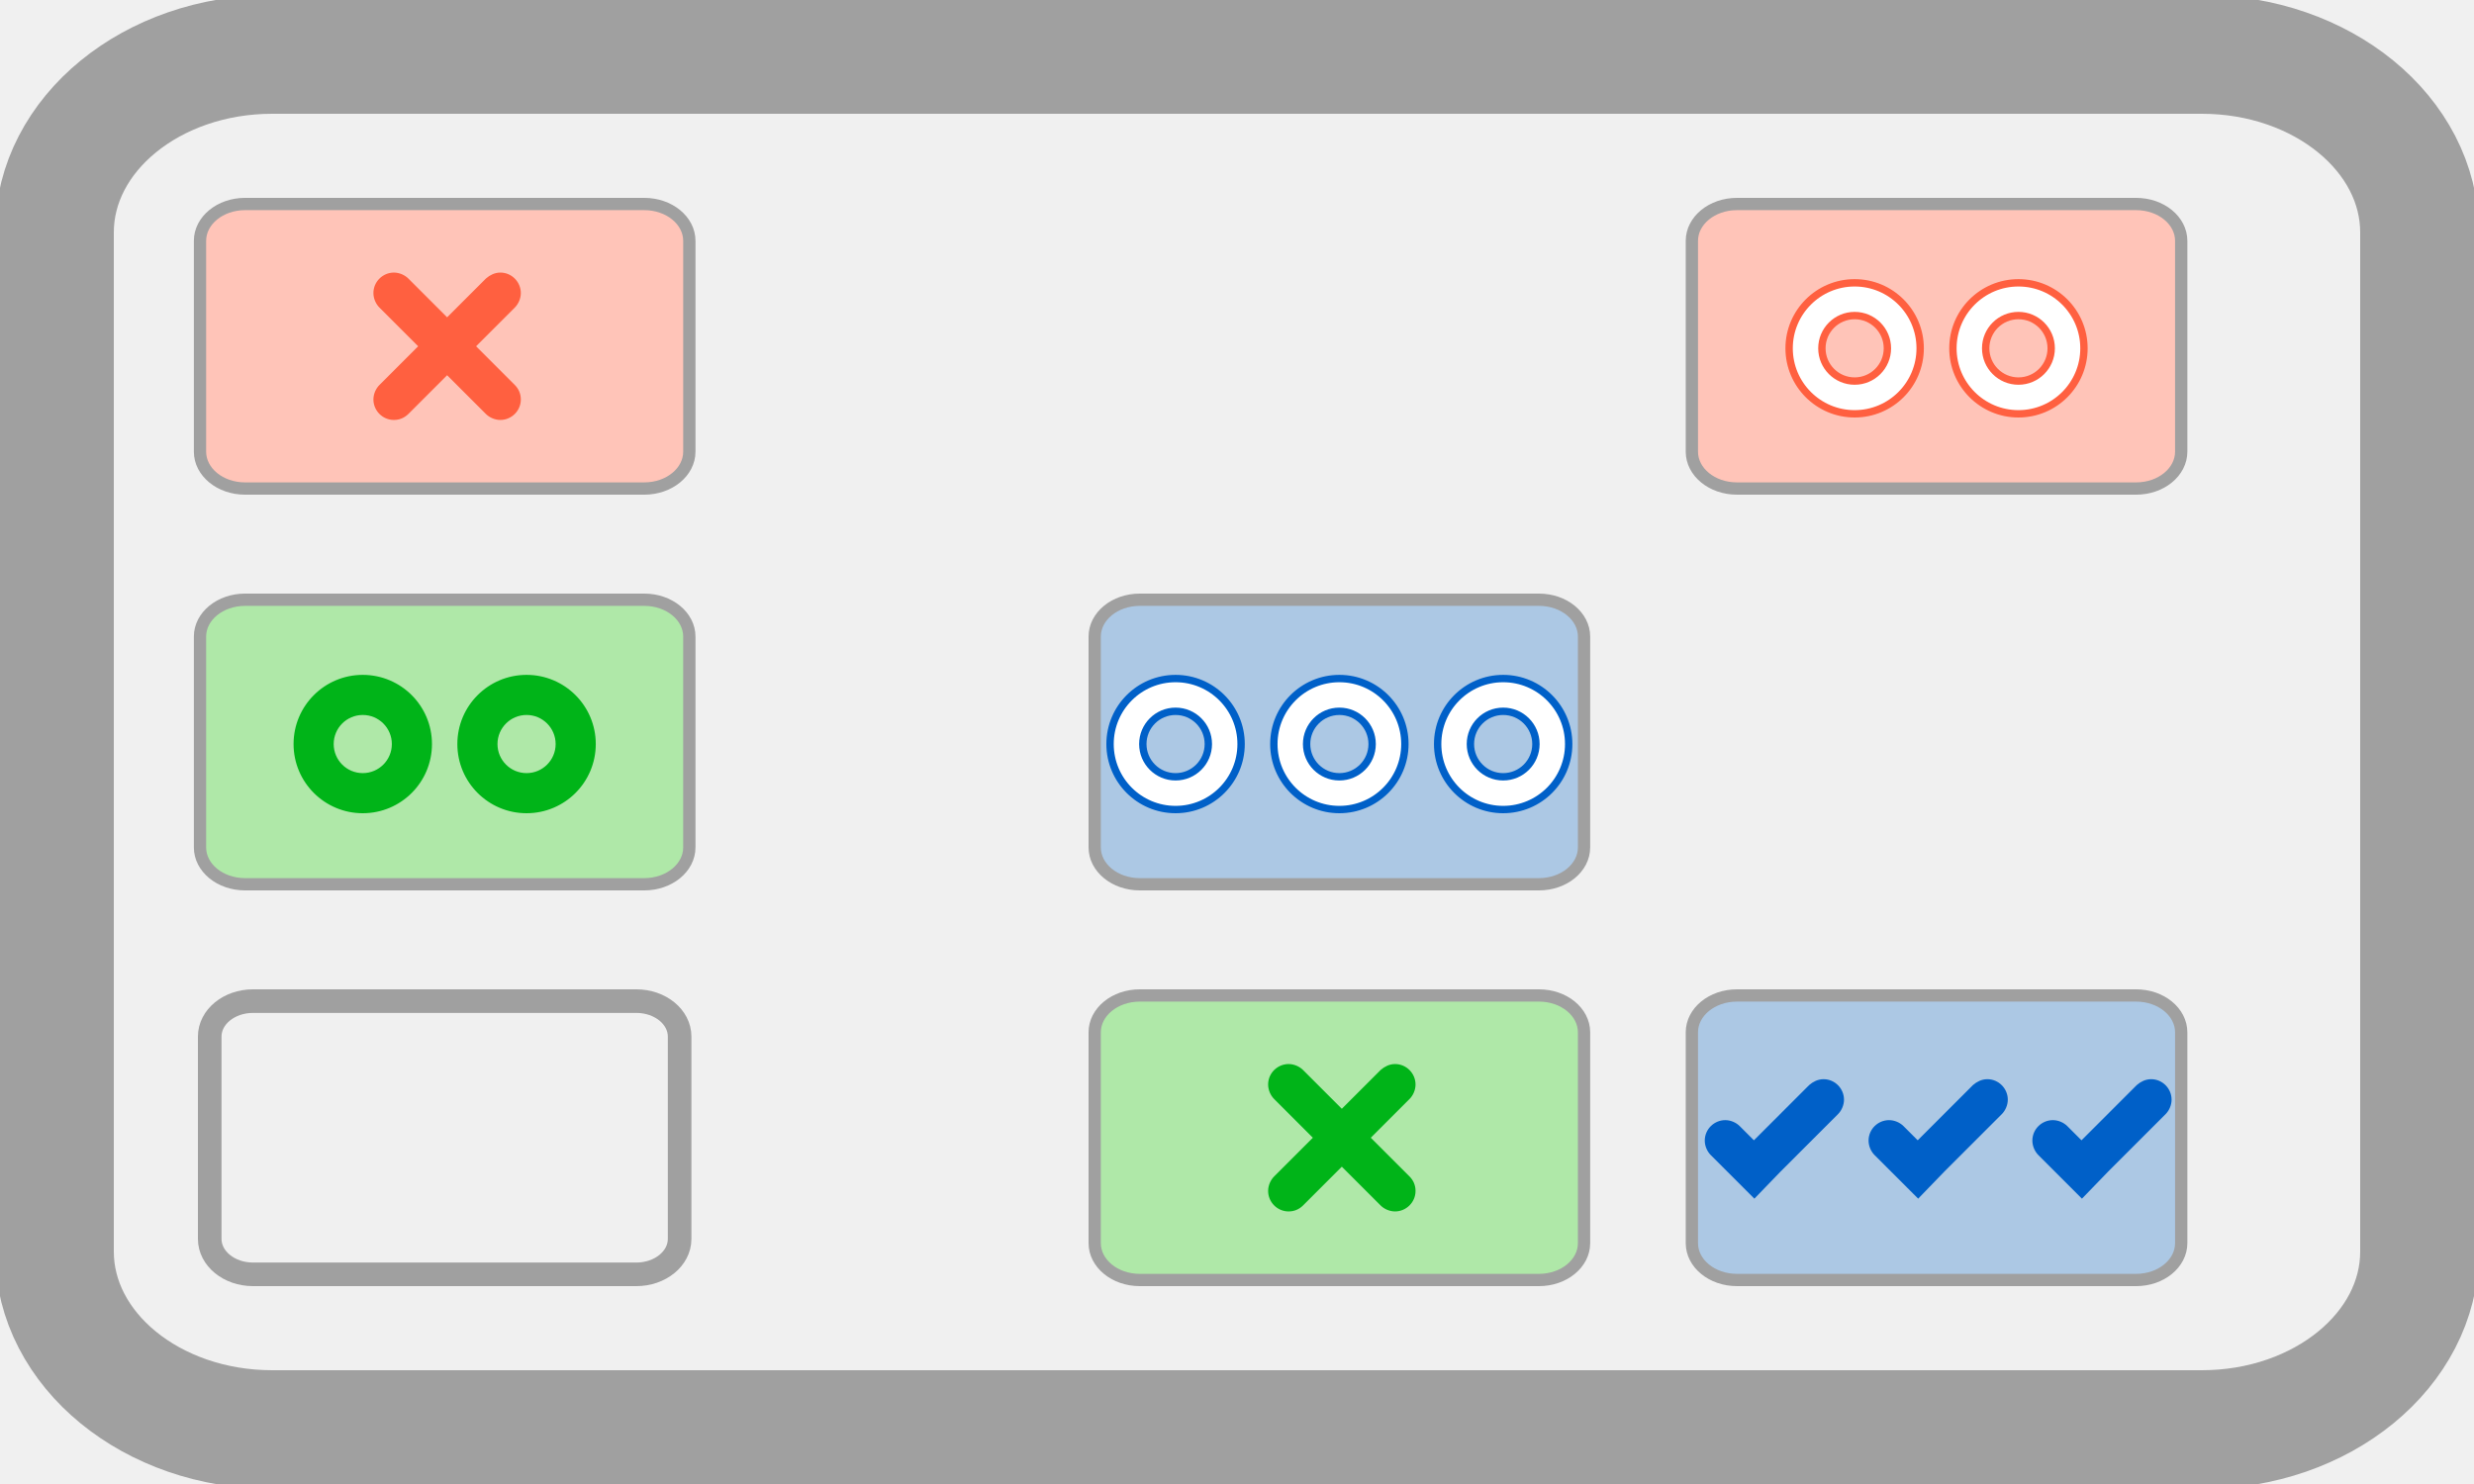
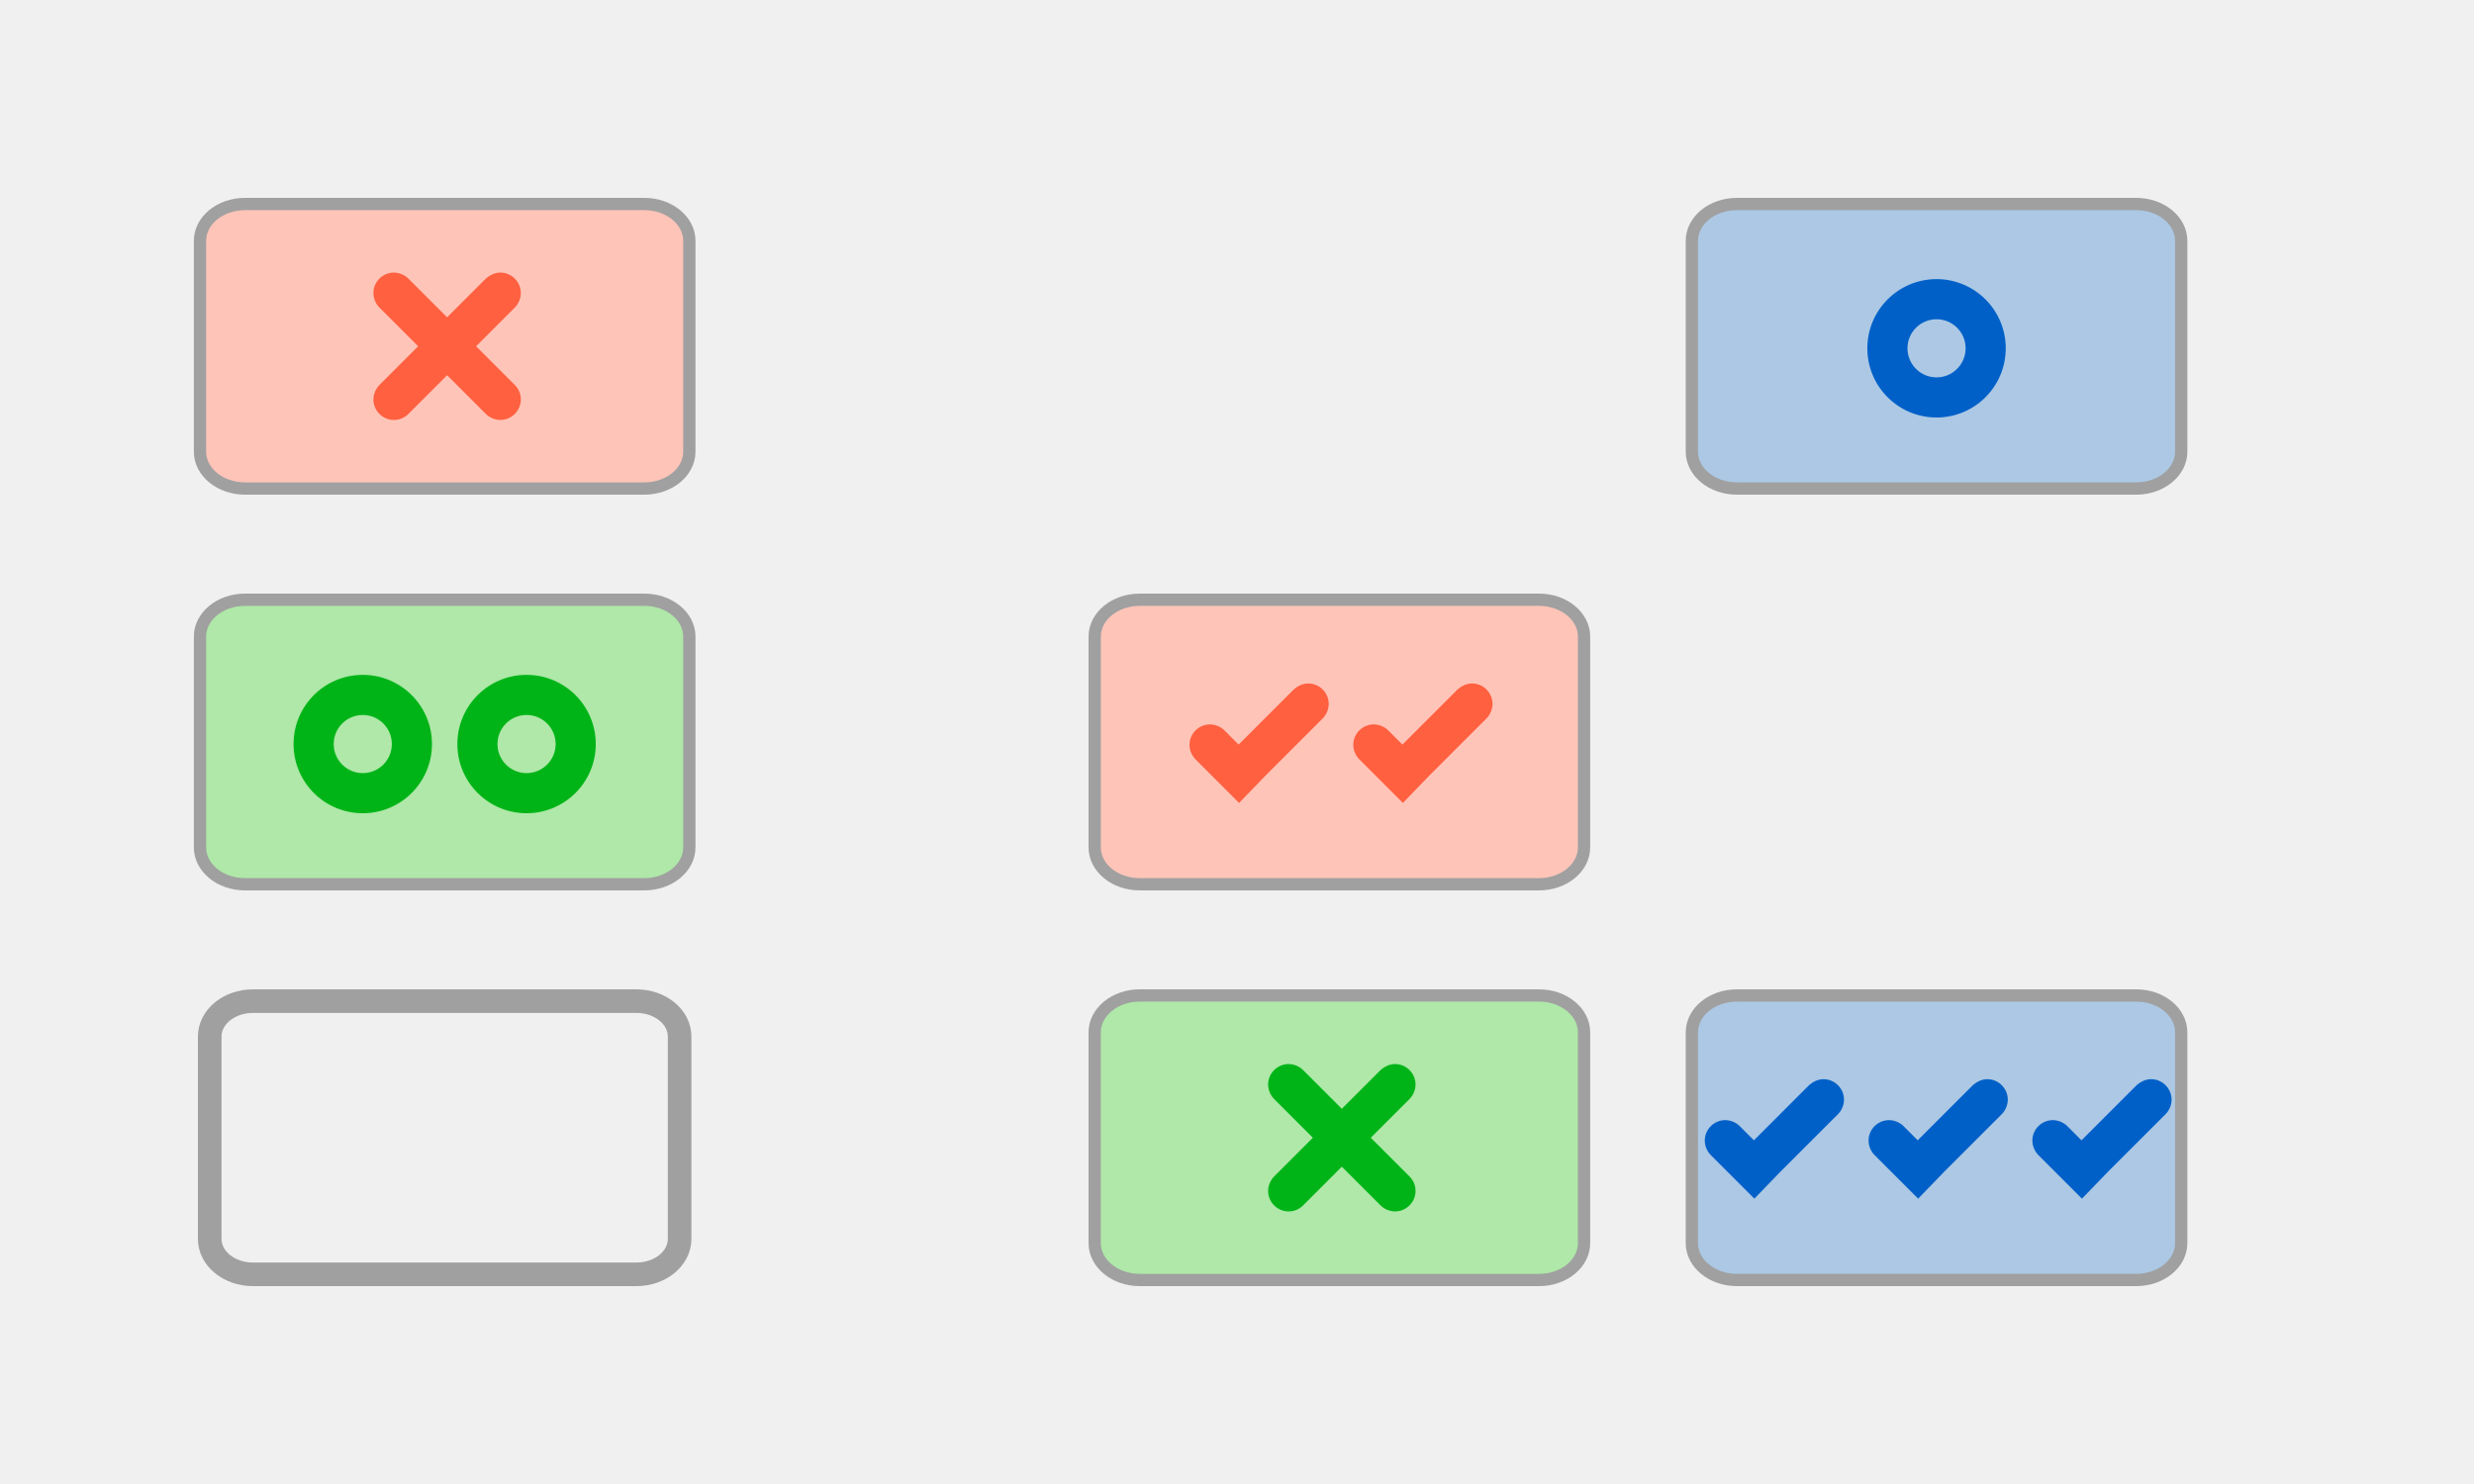
<svg xmlns="http://www.w3.org/2000/svg" version="1.0" width="125" height="75" id="svg3001">
  <defs id="defs3009" />
-   <g transform="matrix(1, 0, 0, 1, 0, 0)" id="g3003">
-     <rect width="119.5" height="69.5" rx="11" ry="9" x="2.75" y="2.75" style="fill:#F0F0F0;stroke:#A0A0A0;stroke-width:6;" id="rect3005" />
+   <g id="g3003">
+     <rect width="119.5" height="69.5" rx="11" ry="0" x="2.75" y="2.75" id="rect3005" style="fill:#f0f0f0;stroke:none" />
  </g>
  <g transform="matrix(0.1986755,0,0,0.1986755,10.04967,10.04967)" id="g3392">
-     <rect width="119.5" height="69.5" rx="11" ry="9" x="2.75" y="2.75" style="fill:#f0f0f0;stroke:#a0a0a0;stroke-width:6" id="rect3394" />
+     <rect width="119.5" height="69.5" rx="11" ry="9" x="2.75" y="2.75" id="rect3394" style="fill:#f0f0f0;stroke:#a0a0a0;stroke-width:6" />
  </g>
  <g transform="matrix(0.1986755,0,0,0.1986755,10.04967,30.04967)" id="g3392-0">
-     <rect width="119.5" height="69.5" rx="11" ry="9" x="2.75" y="2.75" style="fill:#f0f0f0;stroke:#a0a0a0;stroke-width:6" id="rect3394-9" />
+     <rect width="119.5" height="69.5" rx="11" ry="9" x="2.75" y="2.75" id="rect3394-9" style="fill:#f0f0f0;stroke:#a0a0a0;stroke-width:6" />
  </g>
  <g transform="matrix(0.1986755,0,0,0.1986755,10.04967,50.04967)" id="g3392-9">
-     <rect width="119.5" height="69.5" rx="11" ry="9" x="2.75" y="2.75" style="fill:#f0f0f0;stroke:#a0a0a0;stroke-width:6" id="rect3394-8" />
+     <rect width="119.5" height="69.5" rx="11" ry="9" x="2.75" y="2.75" id="rect3394-8" style="fill:#f0f0f0;stroke:#a0a0a0;stroke-width:6" />
  </g>
-   <g id="g3758" transform="matrix(0.2068966,0,0,0.2068966,84.91379,9.741379)">
-     <rect id="rect3760" style="fill:#ffc4b8;stroke:#a0a0a0;stroke-width:3" y="2.75" x="2.75" ry="9" rx="11" height="69.5" width="119.5" />
-     <circle id="circle3762" style="fill:#ffffff;stroke:#ff6040;stroke-width:1.8" r="16" cy="38" cx="42.5" d="m 58.5,38 c 0,8.837 -7.163,16 -16,16 -8.837,0 -16,-7.163 -16,-16 0,-8.837 7.163,-16 16,-16 8.837,0 16,7.163 16,16 z" />
-     <circle id="circle3764" style="fill:#ffc4b8;stroke:#ff6040;stroke-width:1.8" r="8" cy="38" cx="42.5" d="m 50.5,38 c 0,4.418 -3.582,8 -8,8 -4.418,0 -8,-3.582 -8,-8 0,-4.418 3.582,-8 8,-8 4.418,0 8,3.582 8,8 z" />
-     <circle id="circle3766" style="fill:#ffffff;stroke:#ff6040;stroke-width:1.8" r="16" cy="38" cx="82.5" d="m 98.5,38 c 0,8.837 -7.163,16 -16,16 -8.837,0 -16,-7.163 -16,-16 0,-8.837 7.163,-16 16,-16 8.837,0 16,7.163 16,16 z" />
-     <circle id="circle3768" style="fill:#ffc4b8;stroke:#ff6040;stroke-width:1.8" r="8" cy="38" cx="82.5" d="m 90.5,38 c 0,4.418 -3.582,8 -8,8 -4.418,0 -8,-3.582 -8,-8 0,-4.418 3.582,-8 8,-8 4.418,0 8,3.582 8,8 z" />
+   <g transform="matrix(0.2068966,0,0,0.2068966,84.91379,9.741379)" id="g4014">
+     <rect width="119.5" height="69.5" rx="11" ry="9" x="2.75" y="2.75" id="rect4016" style="fill:#acc8e4;stroke:#a0a0a0;stroke-width:3" />
+     <circle cx="62.5" cy="38" r="16" id="circle4018" style="fill:#0060c8;stroke:#0060c8;stroke-width:1.8" />
+     <circle cx="62.5" cy="38" r="8" id="circle4020" style="fill:#acc8e4;stroke:#0060c8;stroke-width:1.8" />
  </g>
-   <g id="g4297" transform="matrix(0.2068966,0,0,0.2068966,84.91379,49.74138)">
-     <rect id="rect4299" style="fill:#acc8e4;stroke:#a0a0a0;stroke-width:3" y="2.75" x="2.75" ry="9" rx="11" height="69.5" width="119.5" />
-     <path id="path4301" style="fill:#0060c8;stroke:#0060c8;stroke-width:1.8" transform="translate(-4.5,-25)" d="m 22.5,76.1 -5.9,-5.9 -4.1,-4.1 c -0.7,-0.7 -1.2,-1.8 -1.2,-2.9 0,-2.3 1.9,-4.1 4.1,-4.1 1.1,0 2.2,0.5 2.9,1.2 l 4.1,4.1 14.1,-14.1 c 0.8,-0.7 1.8,-1.2 2.9,-1.2 2.3,0 4.1,1.9 4.1,4.1 0,1.1 -0.5,2.2 -1.2,2.9 l -14.1,14.1 -5.7,5.9 z" />
-     <path id="path4303" style="fill:#0060c8;stroke:#0060c8;stroke-width:1.8" transform="translate(35.5,-25)" d="m 22.5,76.1 -5.9,-5.9 -4.1,-4.1 c -0.7,-0.7 -1.2,-1.8 -1.2,-2.9 0,-2.3 1.9,-4.1 4.1,-4.1 1.1,0 2.2,0.5 2.9,1.2 l 4.1,4.1 14.1,-14.1 c 0.8,-0.7 1.8,-1.2 2.9,-1.2 2.3,0 4.1,1.9 4.1,4.1 0,1.1 -0.5,2.2 -1.2,2.9 l -14.1,14.1 -5.7,5.9 z" />
-     <path id="path4305" style="fill:#0060c8;stroke:#0060c8;stroke-width:1.8" transform="translate(75.5,-25)" d="m 22.5,76.1 -5.9,-5.9 -4.1,-4.1 c -0.7,-0.7 -1.2,-1.8 -1.2,-2.9 0,-2.3 1.9,-4.1 4.1,-4.1 1.1,0 2.2,0.5 2.9,1.2 l 4.1,4.1 14.1,-14.1 c 0.8,-0.7 1.8,-1.2 2.9,-1.2 2.3,0 4.1,1.9 4.1,4.1 0,1.1 -0.5,2.2 -1.2,2.9 l -14.1,14.1 -5.7,5.9 z" />
+   <g transform="matrix(0.2068966,0,0,0.2068966,84.91379,49.74138)" id="g4297">
+     <rect width="119.5" height="69.5" rx="11" ry="9" x="2.75" y="2.75" id="rect4299" style="fill:#acc8e4;stroke:#a0a0a0;stroke-width:3" />
+     <path d="m 22.5,76.1 -5.9,-5.9 -4.1,-4.1 c -0.7,-0.7 -1.2,-1.8 -1.2,-2.9 0,-2.3 1.9,-4.1 4.1,-4.1 1.1,0 2.2,0.5 2.9,1.2 l 4.1,4.1 14.1,-14.1 c 0.8,-0.7 1.8,-1.2 2.9,-1.2 2.3,0 4.1,1.9 4.1,4.1 0,1.1 -0.5,2.2 -1.2,2.9 l -14.1,14.1 -5.7,5.9 z" transform="translate(-4.5,-25)" id="path4301" style="fill:#0060c8;stroke:#0060c8;stroke-width:1.8" />
+     <path d="m 22.5,76.1 -5.9,-5.9 -4.1,-4.1 c -0.7,-0.7 -1.2,-1.8 -1.2,-2.9 0,-2.3 1.9,-4.1 4.1,-4.1 1.1,0 2.2,0.5 2.9,1.2 l 4.1,4.1 14.1,-14.1 c 0.8,-0.7 1.8,-1.2 2.9,-1.2 2.3,0 4.1,1.9 4.1,4.1 0,1.1 -0.5,2.2 -1.2,2.9 l -14.1,14.1 -5.7,5.9 z" transform="translate(35.5,-25)" id="path4303" style="fill:#0060c8;stroke:#0060c8;stroke-width:1.8" />
+     <path d="m 22.5,76.1 -5.9,-5.9 -4.1,-4.1 c -0.7,-0.7 -1.2,-1.8 -1.2,-2.9 0,-2.3 1.9,-4.1 4.1,-4.1 1.1,0 2.2,0.5 2.9,1.2 l 4.1,4.1 14.1,-14.1 c 0.8,-0.7 1.8,-1.2 2.9,-1.2 2.3,0 4.1,1.9 4.1,4.1 0,1.1 -0.5,2.2 -1.2,2.9 l -14.1,14.1 -5.7,5.9 z" transform="translate(75.5,-25)" id="path4305" style="fill:#0060c8;stroke:#0060c8;stroke-width:1.8" />
  </g>
-   <g id="g4581" transform="matrix(0.2068966,0,0,0.2068966,54.74138,29.74138)">
-     <rect id="rect4583" style="fill:#acc8e4;stroke:#a0a0a0;stroke-width:3" y="2.75" x="2.75" ry="9" rx="11" height="69.5" width="119.5" />
-     <circle id="circle4585" style="fill:#ffffff;stroke:#0060c8;stroke-width:1.8" r="16" cy="38" cx="22.5" d="m 38.5,38 c 0,8.837 -7.163,16 -16,16 -8.837,0 -16,-7.163 -16,-16 0,-8.837 7.163,-16 16,-16 8.837,0 16,7.163 16,16 z" />
-     <circle id="circle4587" style="fill:#acc8e4;stroke:#0060c8;stroke-width:1.8" r="8" cy="38" cx="22.5" d="m 30.5,38 c 0,4.418 -3.582,8 -8,8 -4.418,0 -8,-3.582 -8,-8 0,-4.418 3.582,-8 8,-8 4.418,0 8,3.582 8,8 z" />
-     <circle id="circle4589" style="fill:#ffffff;stroke:#0060c8;stroke-width:1.8" r="16" cy="38" cx="62.5" d="m 78.5,38 c 0,8.837 -7.163,16 -16,16 -8.837,0 -16,-7.163 -16,-16 0,-8.837 7.163,-16 16,-16 8.837,0 16,7.163 16,16 z" />
-     <circle id="circle4591" style="fill:#acc8e4;stroke:#0060c8;stroke-width:1.8" r="8" cy="38" cx="62.5" d="m 70.5,38 c 0,4.418 -3.582,8 -8,8 -4.418,0 -8,-3.582 -8,-8 0,-4.418 3.582,-8 8,-8 4.418,0 8,3.582 8,8 z" />
-     <circle id="circle4593" style="fill:#ffffff;stroke:#0060c8;stroke-width:1.8" r="16" cy="38" cx="102.5" d="m 118.5,38 c 0,8.837 -7.163,16 -16,16 -8.837,0 -16,-7.163 -16,-16 0,-8.837 7.163,-16 16,-16 8.837,0 16,7.163 16,16 z" />
-     <circle id="circle4595" style="fill:#acc8e4;stroke:#0060c8;stroke-width:1.8" r="8" cy="38" cx="102.5" d="m 110.5,38 c 0,4.418 -3.582,8 -8,8 -4.418,0 -8,-3.582 -8,-8 0,-4.418 3.582,-8 8,-8 4.418,0 8,3.582 8,8 z" />
+   <g transform="matrix(0.2068966,0,0,0.2068966,54.74138,29.74138)" id="g4176">
+     <rect width="119.5" height="69.5" rx="11" ry="9" x="2.75" y="2.75" id="rect4178" style="fill:#ffc4b8;stroke:#a0a0a0;stroke-width:3" />
+     <path d="m 22.5,76.1 -5.9,-5.9 -4.1,-4.1 c -0.7,-0.7 -1.2,-1.8 -1.2,-2.9 0,-2.3 1.9,-4.1 4.1,-4.1 1.1,0 2.2,0.5 2.9,1.2 l 4.1,4.1 14.1,-14.1 c 0.8,-0.7 1.8,-1.2 2.9,-1.2 2.3,0 4.1,1.9 4.1,4.1 0,1.1 -0.5,2.2 -1.2,2.9 l -14.1,14.1 -5.7,5.9 z" transform="translate(15.5,-25)" id="path4180" style="fill:#ff6040;stroke:#ff6040;stroke-width:1.8" />
+     <path d="m 22.5,76.1 -5.9,-5.9 -4.1,-4.1 c -0.7,-0.7 -1.2,-1.8 -1.2,-2.9 0,-2.3 1.9,-4.1 4.1,-4.1 1.1,0 2.2,0.5 2.9,1.2 l 4.1,4.1 14.1,-14.1 c 0.8,-0.7 1.8,-1.2 2.9,-1.2 2.3,0 4.1,1.9 4.1,4.1 0,1.1 -0.5,2.2 -1.2,2.9 l -14.1,14.1 -5.7,5.9 z" transform="translate(55.5,-25)" id="path4182" style="fill:#ff6040;stroke:#ff6040;stroke-width:1.8" />
  </g>
-   <g id="g4740" transform="matrix(0.2068966,0,0,0.2068966,54.74138,49.74138)">
-     <rect id="rect4742" style="fill:#afe8a8;stroke:#a0a0a0;stroke-width:3" y="2.75" x="2.75" ry="9" rx="11" height="69.5" width="119.5" />
-     <path id="path4744" style="fill:#00b418;stroke:#00b418;stroke-width:1.8" transform="translate(35.5,-25)" d="m 33.4,62.5 10.1,10.1 c 0.8,0.8 1.2,1.8 1.2,2.9 0,2.3 -1.9,4.1 -4.1,4.1 -1.1,0 -2.2,-0.5 -2.9,-1.2 L 27.6,68.3 17.5,78.4 c -0.8,0.8 -1.8,1.2 -2.9,1.2 -2.3,0 -4.1,-1.9 -4.1,-4.1 0,-1.1 0.5,-2.2 1.2,-2.9 L 21.8,62.5 11.7,52.4 c -0.7,-0.7 -1.2,-1.8 -1.2,-2.9 0,-2.3 1.9,-4.1 4.1,-4.1 1.1,0 2.2,0.5 2.9,1.2 L 27.6,56.7 37.7,46.6 c 0.8,-0.7 1.8,-1.2 2.9,-1.2 2.3,0 4.1,1.9 4.1,4.1 0,1.1 -0.5,2.2 -1.2,2.9 L 33.4,62.5 z" />
+   <g transform="matrix(0.2068966,0,0,0.2068966,9.535853,29.74138)" id="g3952">
+     <rect width="119.5" height="69.5" rx="11" ry="9" x="2.75" y="2.75" id="rect3954" style="fill:#afe8a8;stroke:#a0a0a0;stroke-width:3" />
+     <circle cx="42.5" cy="38" r="16" id="circle3956" style="fill:#00b418;stroke:#00b418;stroke-width:1.8" />
+     <circle cx="42.5" cy="38" r="8" id="circle3958" style="fill:#afe8a8;stroke:#00b418;stroke-width:1.8" />
+     <circle cx="82.5" cy="38" r="16" id="circle3960" style="fill:#00b418;stroke:#00b418;stroke-width:1.8" />
+     <circle cx="82.5" cy="38" r="8" id="circle3962" style="fill:#afe8a8;stroke:#00b418;stroke-width:1.8" />
  </g>
-   <g id="g4395" transform="matrix(0.2068966,0,0,0.2068966,9.535853,9.741379)">
-     <rect id="rect4397" style="fill:#ffc4b8;stroke:#a0a0a0;stroke-width:3" y="2.75" x="2.75" ry="9" rx="11" height="69.5" width="119.5" />
-     <path id="path4399" style="fill:#ff6040;stroke:#ff6040;stroke-width:1.8" transform="translate(35.5,-25)" d="m 33.4,62.5 10.1,10.1 c 0.8,0.8 1.2,1.8 1.2,2.9 0,2.3 -1.9,4.1 -4.1,4.1 -1.1,0 -2.2,-0.5 -2.9,-1.2 L 27.6,68.3 17.5,78.4 c -0.8,0.8 -1.8,1.2 -2.9,1.2 -2.3,0 -4.1,-1.9 -4.1,-4.1 0,-1.1 0.5,-2.2 1.2,-2.9 L 21.8,62.5 11.7,52.4 c -0.7,-0.7 -1.2,-1.8 -1.2,-2.9 0,-2.3 1.9,-4.1 4.1,-4.1 1.1,0 2.2,0.5 2.9,1.2 L 27.6,56.7 37.7,46.6 c 0.8,-0.7 1.8,-1.2 2.9,-1.2 2.3,0 4.1,1.9 4.1,4.1 0,1.1 -0.5,2.2 -1.2,2.9 L 33.4,62.5 z" />
+   <g transform="matrix(0.2068966,0,0,0.2068966,54.74138,49.74138)" id="g4740">
+     <rect width="119.5" height="69.5" rx="11" ry="9" x="2.75" y="2.75" id="rect4742" style="fill:#afe8a8;stroke:#a0a0a0;stroke-width:3" />
+     <path d="m 33.4,62.5 10.1,10.1 c 0.8,0.8 1.2,1.8 1.2,2.9 0,2.3 -1.9,4.1 -4.1,4.1 -1.1,0 -2.2,-0.5 -2.9,-1.2 L 27.6,68.3 17.5,78.4 c -0.8,0.8 -1.8,1.2 -2.9,1.2 -2.3,0 -4.1,-1.9 -4.1,-4.1 0,-1.1 0.5,-2.2 1.2,-2.9 L 21.8,62.5 11.7,52.4 c -0.7,-0.7 -1.2,-1.8 -1.2,-2.9 0,-2.3 1.9,-4.1 4.1,-4.1 1.1,0 2.2,0.5 2.9,1.2 L 27.6,56.7 37.7,46.6 c 0.8,-0.7 1.8,-1.2 2.9,-1.2 2.3,0 4.1,1.9 4.1,4.1 0,1.1 -0.5,2.2 -1.2,2.9 L 33.4,62.5 z" transform="translate(35.5,-25)" id="path4744" style="fill:#00b418;stroke:#00b418;stroke-width:1.8" />
  </g>
-   <g id="g3952" transform="matrix(0.2068966,0,0,0.2068966,9.535853,29.74138)">
-     <rect id="rect3954" style="fill:#afe8a8;stroke:#a0a0a0;stroke-width:3" y="2.75" x="2.75" ry="9" rx="11" height="69.5" width="119.5" />
-     <circle id="circle3956" style="fill:#00b418;stroke:#00b418;stroke-width:1.8" r="16" cy="38" cx="42.5" d="m 58.5,38 c 0,8.837 -7.163,16 -16,16 -8.837,0 -16,-7.163 -16,-16 0,-8.837 7.163,-16 16,-16 8.837,0 16,7.163 16,16 z" />
-     <circle id="circle3958" style="fill:#afe8a8;stroke:#00b418;stroke-width:1.8" r="8" cy="38" cx="42.5" d="m 50.5,38 c 0,4.418 -3.582,8 -8,8 -4.418,0 -8,-3.582 -8,-8 0,-4.418 3.582,-8 8,-8 4.418,0 8,3.582 8,8 z" />
-     <circle id="circle3960" style="fill:#00b418;stroke:#00b418;stroke-width:1.8" r="16" cy="38" cx="82.5" d="m 98.5,38 c 0,8.837 -7.163,16 -16,16 -8.837,0 -16,-7.163 -16,-16 0,-8.837 7.163,-16 16,-16 8.837,0 16,7.163 16,16 z" />
-     <circle id="circle3962" style="fill:#afe8a8;stroke:#00b418;stroke-width:1.8" r="8" cy="38" cx="82.5" d="m 90.5,38 c 0,4.418 -3.582,8 -8,8 -4.418,0 -8,-3.582 -8,-8 0,-4.418 3.582,-8 8,-8 4.418,0 8,3.582 8,8 z" />
+   <g transform="matrix(0.2068966,0,0,0.2068966,9.535853,9.74138)" id="g4395">
+     <rect width="119.5" height="69.5" rx="11" ry="9" x="2.75" y="2.75" id="rect4397" style="fill:#ffc4b8;stroke:#a0a0a0;stroke-width:3" />
+     <path d="m 33.4,62.5 10.1,10.1 c 0.8,0.8 1.2,1.8 1.2,2.9 0,2.3 -1.9,4.1 -4.1,4.1 -1.1,0 -2.2,-0.5 -2.9,-1.2 L 27.6,68.3 17.5,78.4 c -0.8,0.8 -1.8,1.2 -2.9,1.2 -2.3,0 -4.1,-1.9 -4.1,-4.1 0,-1.1 0.5,-2.2 1.2,-2.9 L 21.8,62.5 11.7,52.4 c -0.7,-0.7 -1.2,-1.8 -1.2,-2.9 0,-2.3 1.9,-4.1 4.1,-4.1 1.1,0 2.2,0.5 2.9,1.2 L 27.6,56.7 37.7,46.6 c 0.8,-0.7 1.8,-1.2 2.9,-1.2 2.3,0 4.1,1.9 4.1,4.1 0,1.1 -0.5,2.2 -1.2,2.9 L 33.4,62.5 z" transform="translate(35.5,-25)" id="path4399" style="fill:#ff6040;stroke:#ff6040;stroke-width:1.8" />
  </g>
</svg>
